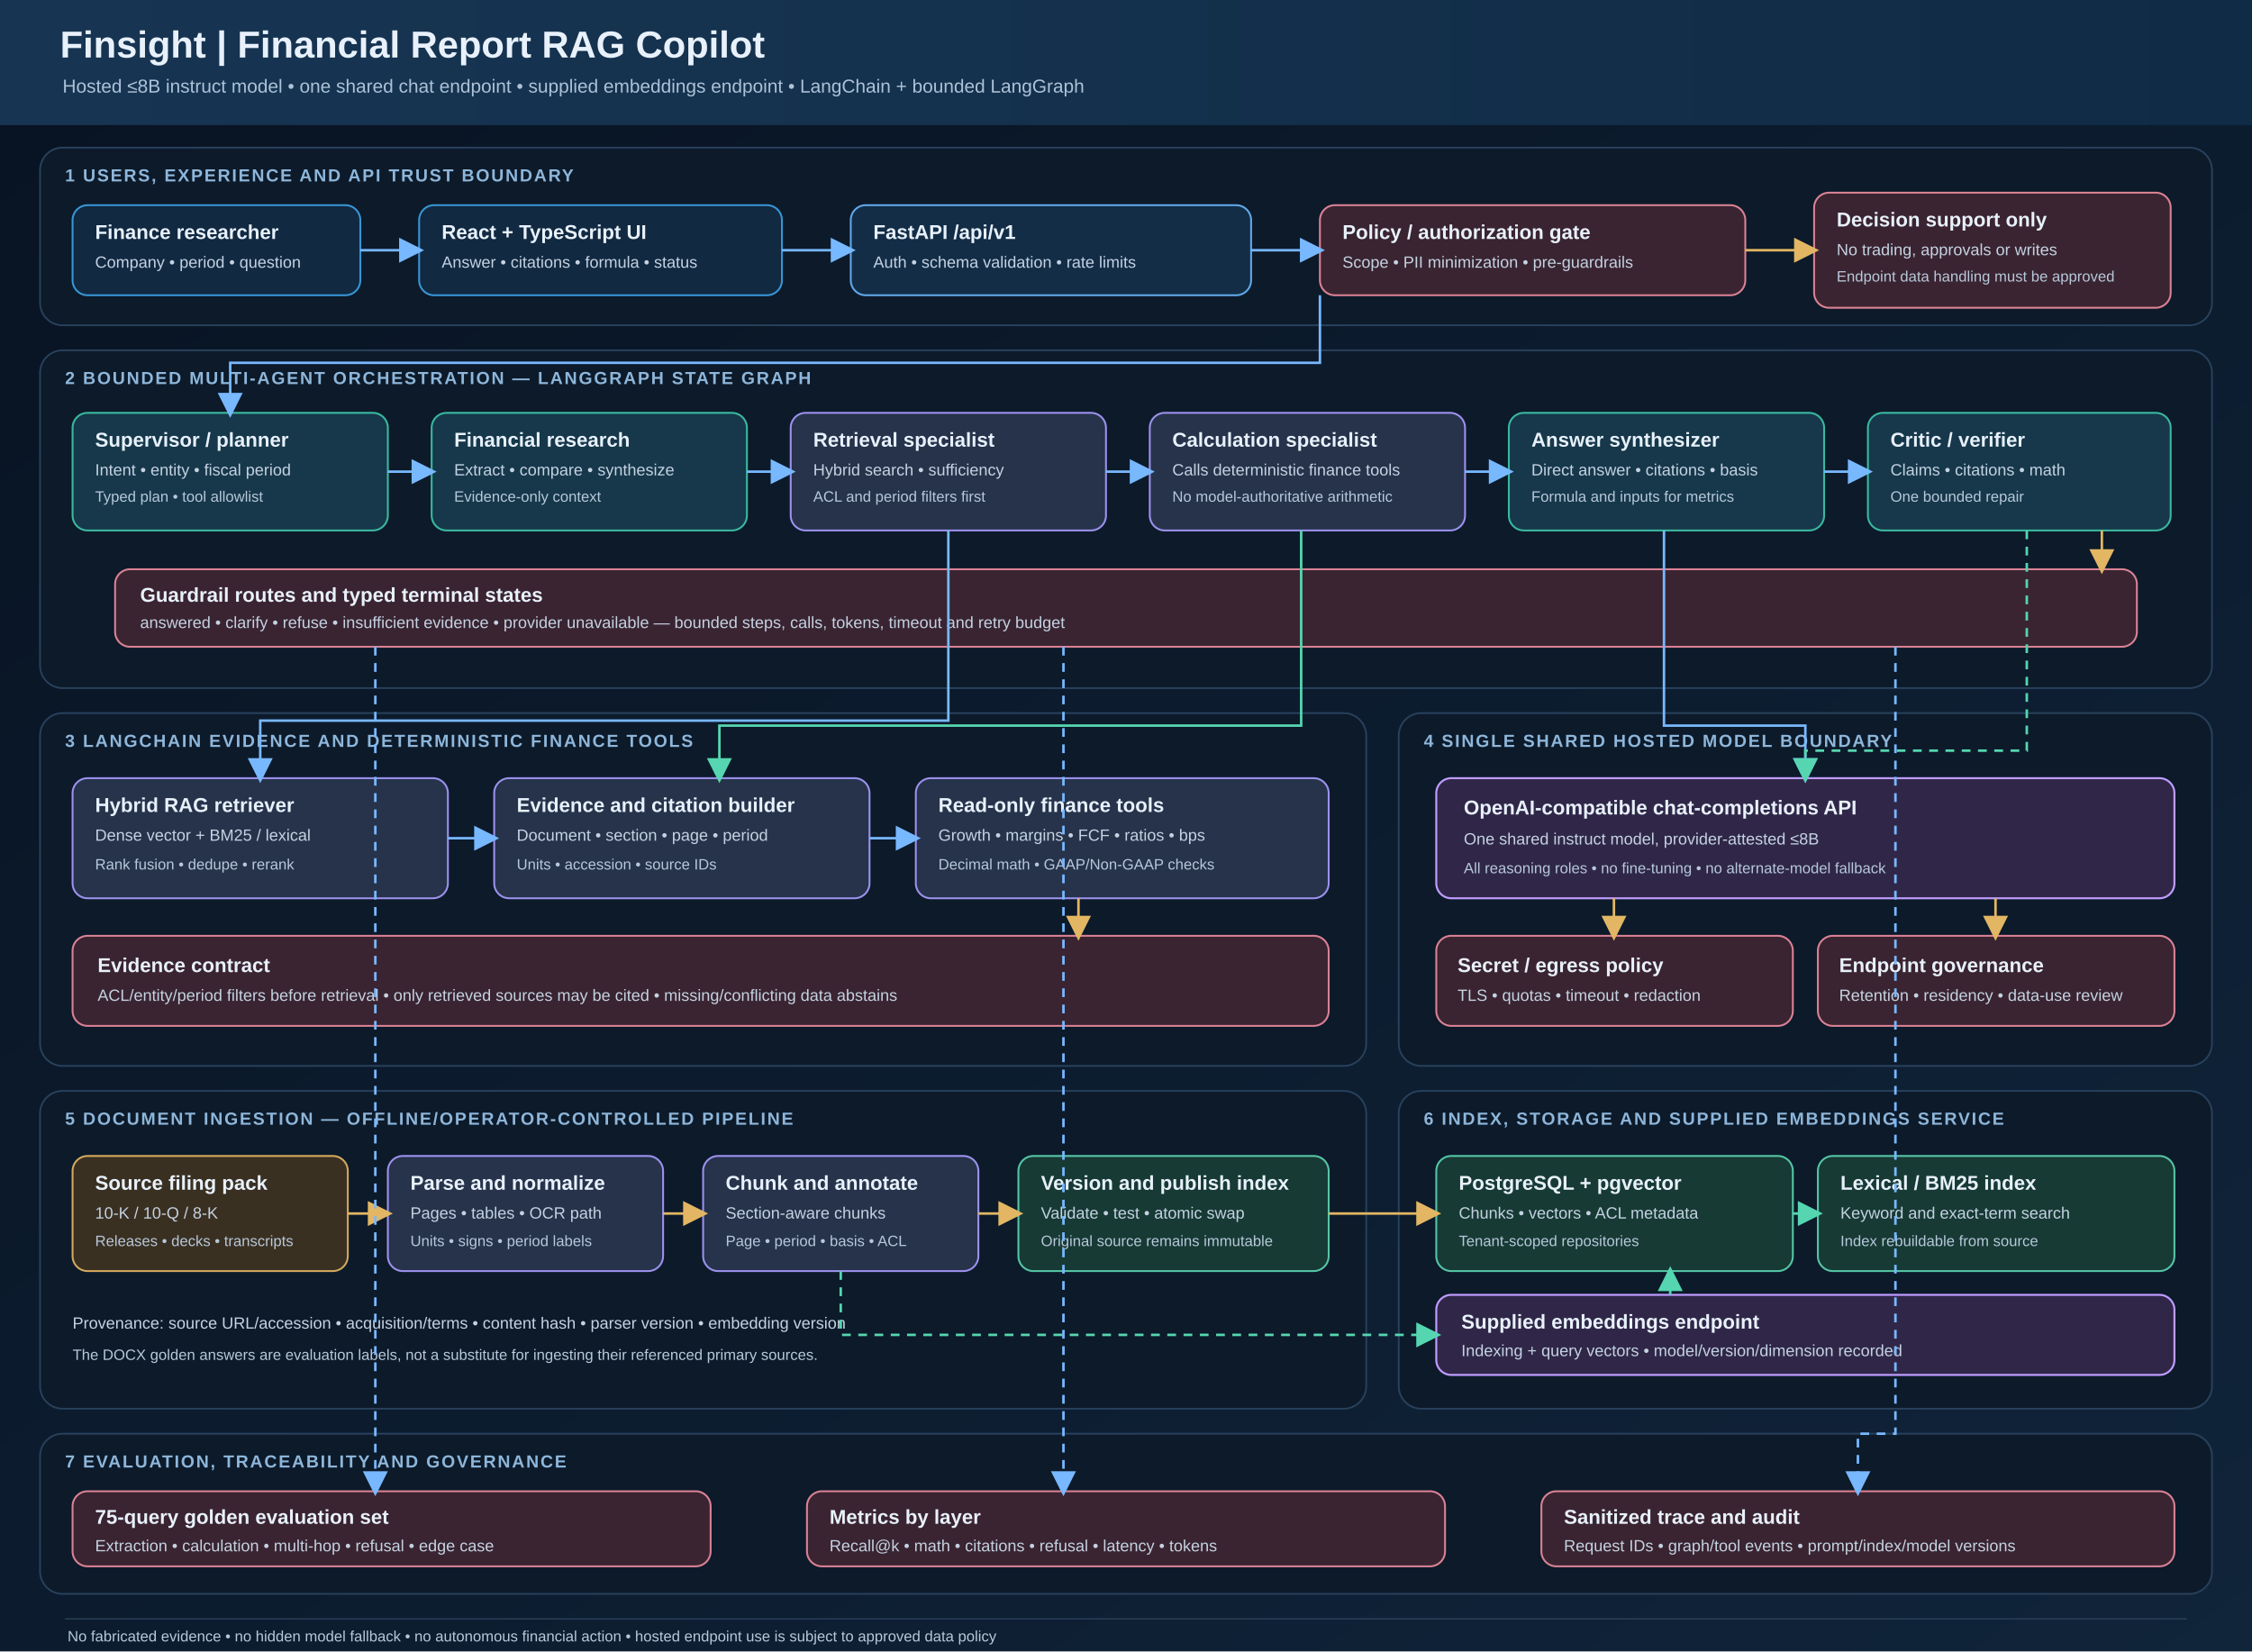
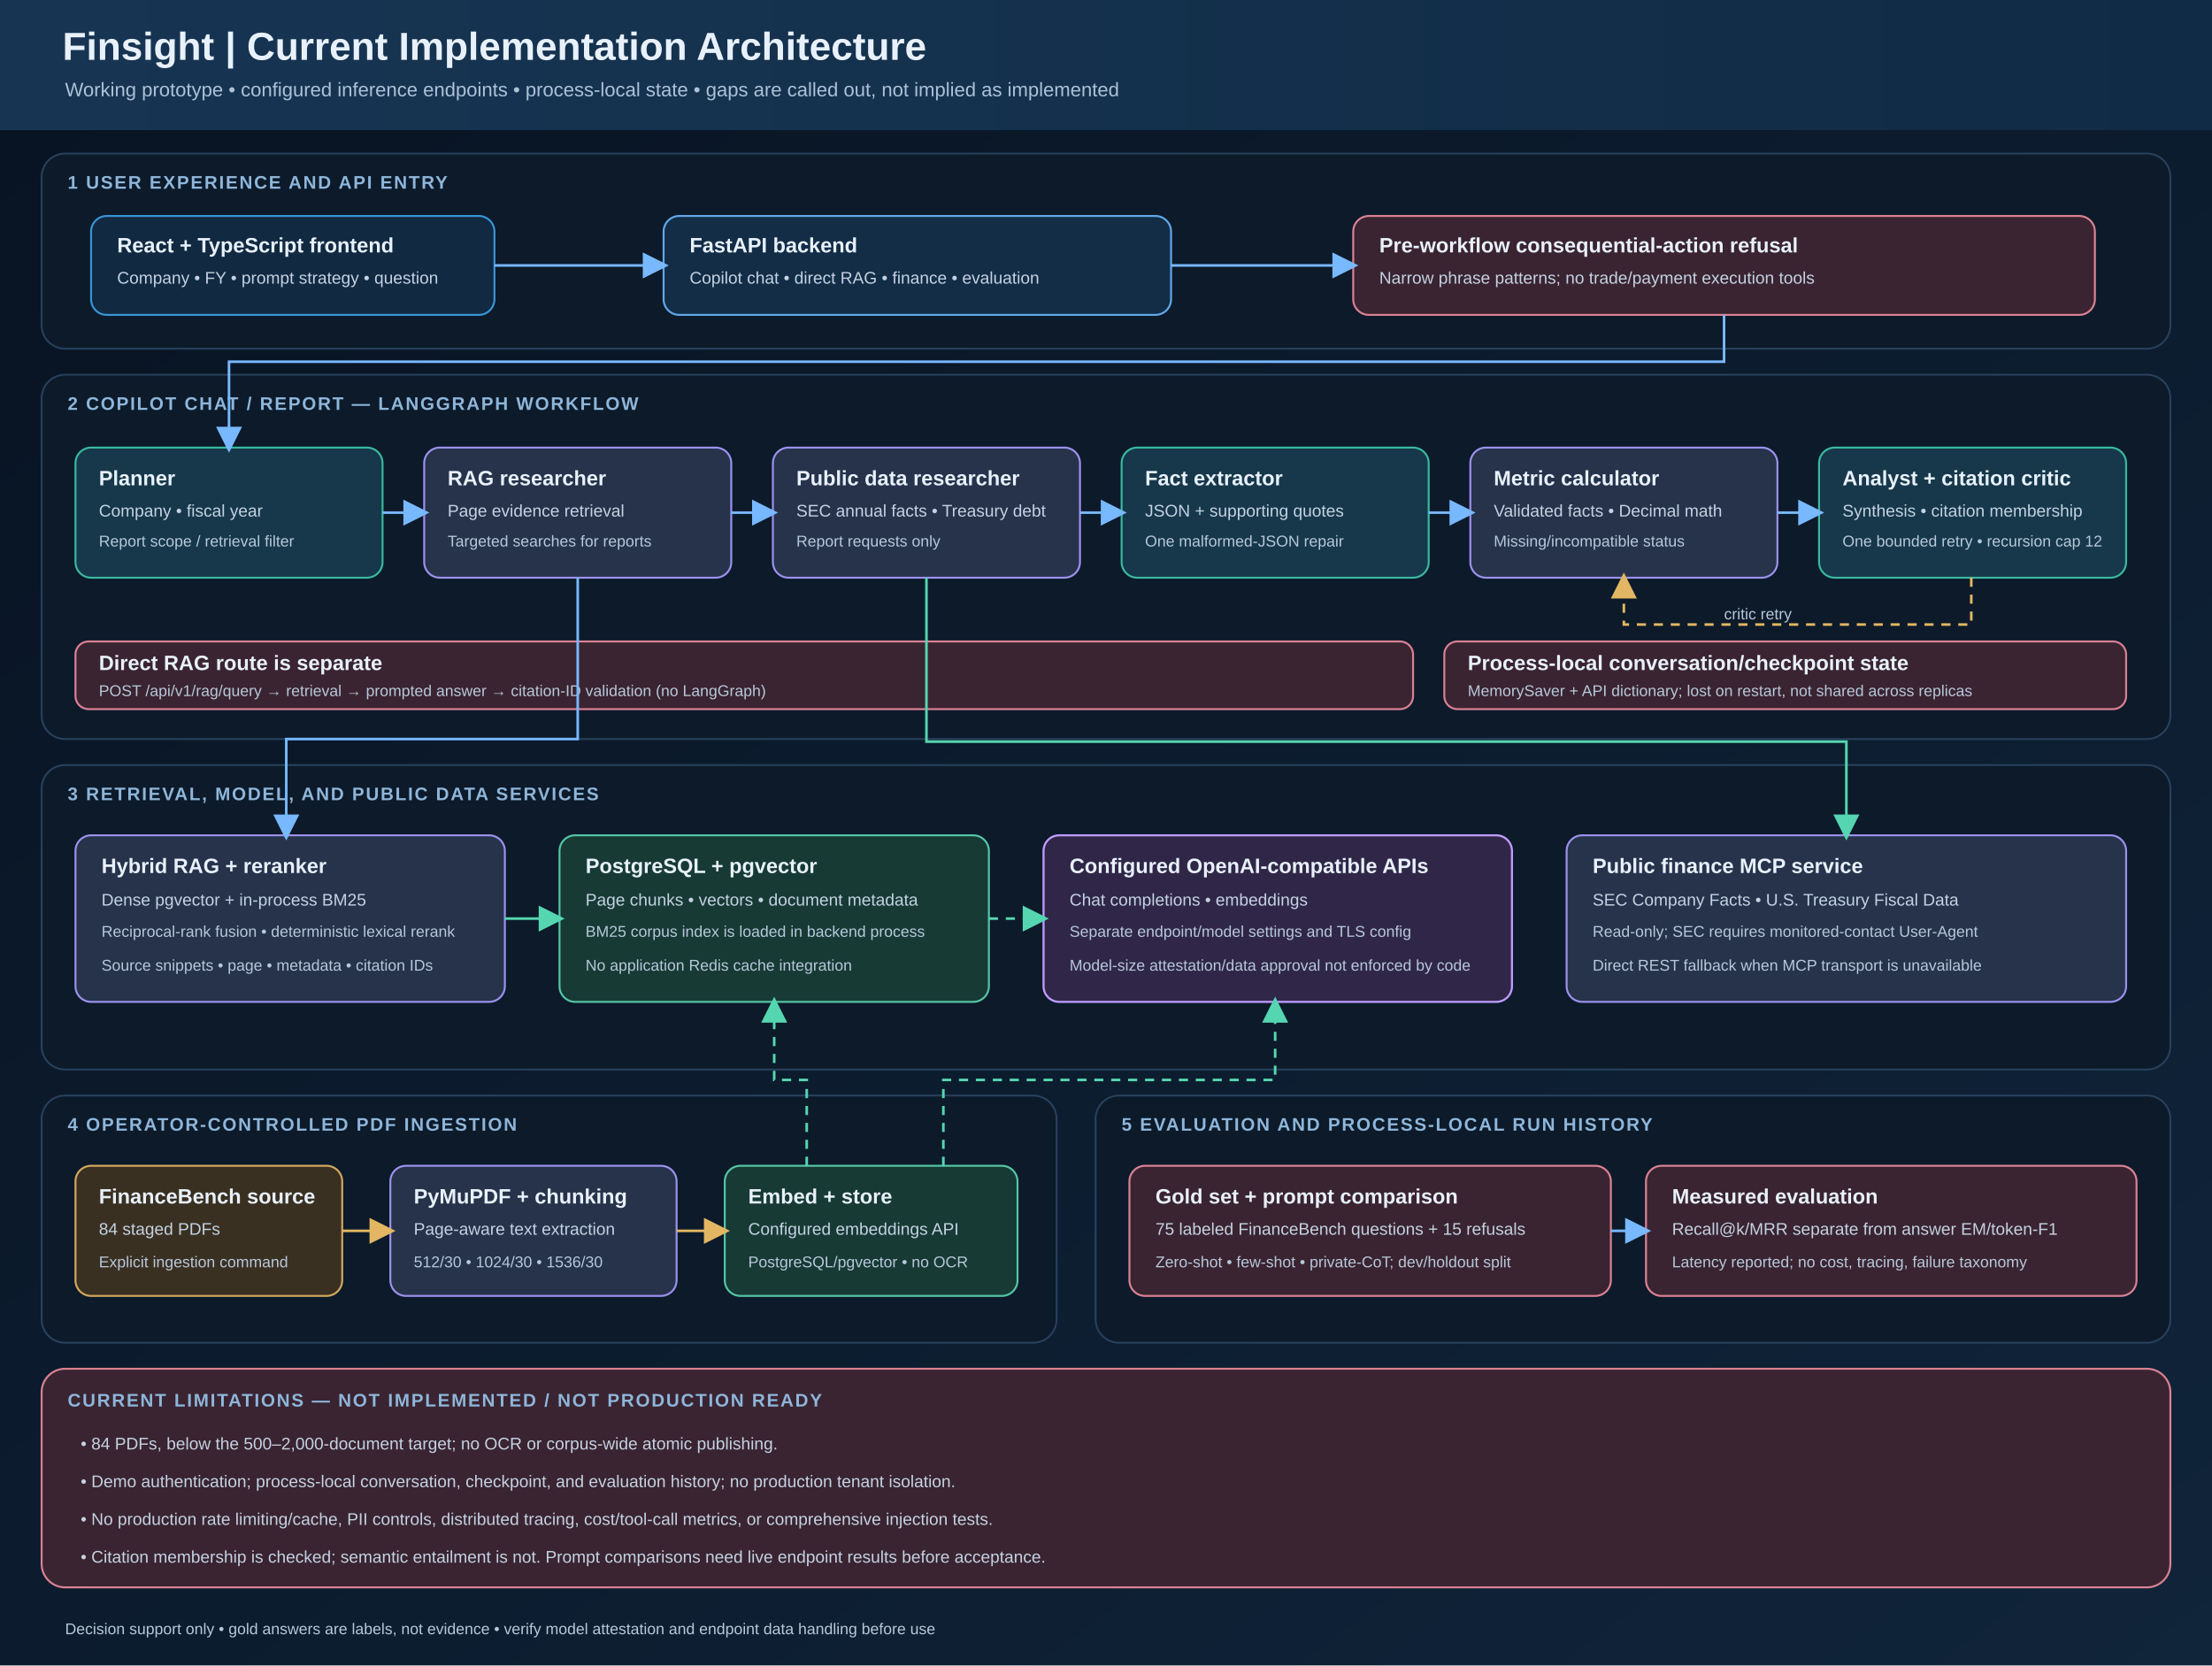
- <svg xmlns="http://www.w3.org/2000/svg" width="1800" height="1320" viewBox="0 0 1800 1320" role="img" aria-labelledby="title description">
+ <svg xmlns="http://www.w3.org/2000/svg" width="1700" height="1280" viewBox="0 0 1700 1280" role="img" aria-labelledby="title description">
  <defs>
    <linearGradient id="background" x1="0" y1="0" x2="1" y2="1">
      <stop offset="0" stop-color="#081322" />
      <stop offset="1" stop-color="#10243a" />
    </linearGradient>
    <linearGradient id="header" x1="0" y1="0" x2="1" y2="0">
      <stop offset="0" stop-color="#173553" />
      <stop offset="1" stop-color="#102b45" />
    </linearGradient>
    <marker id="arrow" markerWidth="10" markerHeight="10" refX="8" refY="5" orient="auto">
      <path d="M0,0 L10,5 L0,10 z" fill="#78b8ff" />
    </marker>
    <marker id="arrow-teal" markerWidth="10" markerHeight="10" refX="8" refY="5" orient="auto">
      <path d="M0,0 L10,5 L0,10 z" fill="#55d6b0" />
    </marker>
    <marker id="arrow-amber" markerWidth="10" markerHeight="10" refX="8" refY="5" orient="auto">
      <path d="M0,0 L10,5 L0,10 z" fill="#e2b663" />
    </marker>
    <style>
      text { font-family: "Segoe UI", Arial, sans-serif; fill: #e8f1fb; }
      .title { font-size: 30px; font-weight: 700; }
      .subtitle { font-size: 15px; fill: #adc2d8; }
-       .band-title { font-size: 14px; font-weight: 700; letter-spacing: 1.3px; fill: #8eb6da; }
+       .band-title { font-size: 14px; font-weight: 700; letter-spacing: 1.2px; fill: #8eb6da; }
      .box-title { font-size: 16px; font-weight: 700; }
      .box-copy { font-size: 13px; fill: #c4d2e2; }
      .small { font-size: 12px; fill: #b7c8da; }
      .layer { fill: #0c1a2a; stroke: #28415c; stroke-width: 1.4; }
      .ui { fill: #112941; stroke: #3895d5; stroke-width: 1.5; }
      .api { fill: #132d47; stroke: #61a8ea; stroke-width: 1.5; }
      .agent { fill: #16384a; stroke: #3ab89f; stroke-width: 1.5; }
      .tool { fill: #26334b; stroke: #9c91ed; stroke-width: 1.5; }
      .data { fill: #173a35; stroke: #55c5a5; stroke-width: 1.5; }
      .source { fill: #3a3022; stroke: #d3a85d; stroke-width: 1.5; }
      .control { fill: #3a2431; stroke: #da8294; stroke-width: 1.5; }
      .hosted { fill: #302748; stroke: #bf9bff; stroke-width: 1.6; }
      .connector { fill: none; stroke: #78b8ff; stroke-width: 2; marker-end: url(#arrow); }
      .connector-teal { fill: none; stroke: #55d6b0; stroke-width: 2; marker-end: url(#arrow-teal); }
      .connector-amber { fill: none; stroke: #e2b663; stroke-width: 2; marker-end: url(#arrow-amber); }
      .dashed { stroke-dasharray: 7 6; }
-       .divider { stroke: #29415b; stroke-width: 1; }
    </style>
  </defs>
-   <rect width="1800" height="1320" fill="url(#background)" />
-   <rect x="0" y="0" width="1800" height="100" fill="url(#header)" />
-   <text x="48" y="46" class="title">Finsight | Financial Report RAG Copilot</text>
-   <text x="50" y="74" class="subtitle">Hosted ≤8B instruct model • one shared chat endpoint • supplied embeddings endpoint • LangChain + bounded LangGraph</text>
-   <rect x="32" y="118" width="1736" height="142" rx="18" class="layer" />
-   <text x="52" y="145" class="band-title">1  USERS, EXPERIENCE AND API TRUST BOUNDARY</text>
-   <rect x="58" y="164" width="230" height="72" rx="12" class="ui" />
-   <text x="76" y="191" class="box-title">Finance researcher</text>
-   <text x="76" y="214" class="box-copy">Company • period • question</text>
-   <rect x="335" y="164" width="290" height="72" rx="12" class="ui" />
-   <text x="353" y="191" class="box-title">React + TypeScript UI</text>
-   <text x="353" y="214" class="box-copy">Answer • citations • formula • status</text>
-   <rect x="680" y="164" width="320" height="72" rx="12" class="api" />
-   <text x="698" y="191" class="box-title">FastAPI /api/v1</text>
-   <text x="698" y="214" class="box-copy">Auth • schema validation • rate limits</text>
-   <rect x="1055" y="164" width="340" height="72" rx="12" class="control" />
-   <text x="1073" y="191" class="box-title">Policy / authorization gate</text>
-   <text x="1073" y="214" class="box-copy">Scope • PII minimization • pre-guardrails</text>
-   <rect x="1450" y="154" width="285" height="92" rx="12" class="control" />
-   <text x="1468" y="181" class="box-title">Decision support only</text>
-   <text x="1468" y="204" class="box-copy">No trading, approvals or writes</text>
-   <text x="1468" y="225" class="small">Endpoint data handling must be approved</text>
-   <path d="M288 200 H335" class="connector" />
-   <path d="M625 200 H680" class="connector" />
-   <path d="M1000 200 H1055" class="connector" />
-   <path d="M1395 200 H1450" class="connector-amber" />
-   <rect x="32" y="280" width="1736" height="270" rx="18" class="layer" />
-   <text x="52" y="307" class="band-title">2  BOUNDED MULTI-AGENT ORCHESTRATION — LANGGRAPH STATE GRAPH</text>
-   <rect x="58" y="330" width="252" height="94" rx="12" class="agent" />
-   <text x="76" y="357" class="box-title">Supervisor / planner</text>
-   <text x="76" y="380" class="box-copy">Intent • entity • fiscal period</text>
-   <text x="76" y="401" class="small">Typed plan • tool allowlist</text>
-   <rect x="345" y="330" width="252" height="94" rx="12" class="agent" />
-   <text x="363" y="357" class="box-title">Financial research</text>
-   <text x="363" y="380" class="box-copy">Extract • compare • synthesize</text>
-   <text x="363" y="401" class="small">Evidence-only context</text>
-   <rect x="632" y="330" width="252" height="94" rx="12" class="tool" />
-   <text x="650" y="357" class="box-title">Retrieval specialist</text>
-   <text x="650" y="380" class="box-copy">Hybrid search • sufficiency</text>
-   <text x="650" y="401" class="small">ACL and period filters first</text>
-   <rect x="919" y="330" width="252" height="94" rx="12" class="tool" />
-   <text x="937" y="357" class="box-title">Calculation specialist</text>
-   <text x="937" y="380" class="box-copy">Calls deterministic finance tools</text>
-   <text x="937" y="401" class="small">No model-authoritative arithmetic</text>
-   <rect x="1206" y="330" width="252" height="94" rx="12" class="agent" />
-   <text x="1224" y="357" class="box-title">Answer synthesizer</text>
-   <text x="1224" y="380" class="box-copy">Direct answer • citations • basis</text>
-   <text x="1224" y="401" class="small">Formula and inputs for metrics</text>
-   <rect x="1493" y="330" width="242" height="94" rx="12" class="agent" />
-   <text x="1511" y="357" class="box-title">Critic / verifier</text>
-   <text x="1511" y="380" class="box-copy">Claims • citations • math</text>
-   <text x="1511" y="401" class="small">One bounded repair</text>
-   <path d="M310 377 H345" class="connector" />
-   <path d="M597 377 H632" class="connector" />
-   <path d="M884 377 H919" class="connector" />
-   <path d="M1171 377 H1206" class="connector" />
-   <path d="M1458 377 H1493" class="connector" />
-   <rect x="92" y="455" width="1616" height="62" rx="12" class="control" />
-   <text x="112" y="481" class="box-title">Guardrail routes and typed terminal states</text>
-   <text x="112" y="502" class="box-copy">answered • clarify • refuse • insufficient evidence • provider unavailable — bounded steps, calls, tokens, timeout and retry budget</text>
-   <path d="M1680 424 V455" class="connector-amber" />
-   <path d="M1055 236 V290 H184 V330" class="connector" />
-   <rect x="32" y="570" width="1060" height="282" rx="18" class="layer" />
-   <text x="52" y="597" class="band-title">3  LANGCHAIN EVIDENCE AND DETERMINISTIC FINANCE TOOLS</text>
-   <rect x="58" y="622" width="300" height="96" rx="12" class="tool" />
-   <text x="76" y="649" class="box-title">Hybrid RAG retriever</text>
-   <text x="76" y="672" class="box-copy">Dense vector + BM25 / lexical</text>
-   <text x="76" y="695" class="small">Rank fusion • dedupe • rerank</text>
-   <rect x="395" y="622" width="300" height="96" rx="12" class="tool" />
-   <text x="413" y="649" class="box-title">Evidence and citation builder</text>
-   <text x="413" y="672" class="box-copy">Document • section • page • period</text>
-   <text x="413" y="695" class="small">Units • accession • source IDs</text>
-   <rect x="732" y="622" width="330" height="96" rx="12" class="tool" />
-   <text x="750" y="649" class="box-title">Read-only finance tools</text>
-   <text x="750" y="672" class="box-copy">Growth • margins • FCF • ratios • bps</text>
-   <text x="750" y="695" class="small">Decimal math • GAAP/Non-GAAP checks</text>
-   <rect x="58" y="748" width="1004" height="72" rx="12" class="control" />
-   <text x="78" y="777" class="box-title">Evidence contract</text>
-   <text x="78" y="800" class="box-copy">ACL/entity/period filters before retrieval • only retrieved sources may be cited • missing/conflicting data abstains</text>
-   <path d="M758 424 V576 H208 V622" class="connector" />
-   <path d="M358 670 H395" class="connector" />
-   <path d="M695 670 H732" class="connector" />
-   <path d="M1040 424 V580 H575 V622" class="connector-teal" />
-   <path d="M862 718 V748" class="connector-amber" />
-   <rect x="1118" y="570" width="650" height="282" rx="18" class="layer" />
-   <text x="1138" y="597" class="band-title">4  SINGLE SHARED HOSTED MODEL BOUNDARY</text>
-   <rect x="1148" y="622" width="590" height="96" rx="12" class="hosted" />
-   <text x="1170" y="651" class="box-title">OpenAI-compatible chat-completions API</text>
-   <text x="1170" y="675" class="box-copy">One shared instruct model, provider-attested ≤8B</text>
-   <text x="1170" y="698" class="small">All reasoning roles • no fine-tuning • no alternate-model fallback</text>
-   <rect x="1148" y="748" width="285" height="72" rx="12" class="control" />
-   <text x="1165" y="777" class="box-title">Secret / egress policy</text>
-   <text x="1165" y="800" class="box-copy">TLS • quotas • timeout • redaction</text>
-   <rect x="1453" y="748" width="285" height="72" rx="12" class="control" />
-   <text x="1470" y="777" class="box-title">Endpoint governance</text>
-   <text x="1470" y="800" class="box-copy">Retention • residency • data-use review</text>
-   <path d="M1330 424 V580 H1443 V622" class="connector" />
-   <path d="M1620 424 V600 H1443 V622" class="connector-teal dashed" />
-   <path d="M1290 718 V748" class="connector-amber" />
-   <path d="M1595 718 V748" class="connector-amber" />
-   <rect x="32" y="872" width="1060" height="254" rx="18" class="layer" />
-   <text x="52" y="899" class="band-title">5  DOCUMENT INGESTION — OFFLINE/OPERATOR-CONTROLLED PIPELINE</text>
-   <rect x="58" y="924" width="220" height="92" rx="12" class="source" />
-   <text x="76" y="951" class="box-title">Source filing pack</text>
-   <text x="76" y="974" class="box-copy">10-K / 10-Q / 8-K</text>
-   <text x="76" y="996" class="small">Releases • decks • transcripts</text>
-   <rect x="310" y="924" width="220" height="92" rx="12" class="tool" />
-   <text x="328" y="951" class="box-title">Parse and normalize</text>
-   <text x="328" y="974" class="box-copy">Pages • tables • OCR path</text>
-   <text x="328" y="996" class="small">Units • signs • period labels</text>
-   <rect x="562" y="924" width="220" height="92" rx="12" class="tool" />
-   <text x="580" y="951" class="box-title">Chunk and annotate</text>
-   <text x="580" y="974" class="box-copy">Section-aware chunks</text>
-   <text x="580" y="996" class="small">Page • period • basis • ACL</text>
-   <rect x="814" y="924" width="248" height="92" rx="12" class="data" />
-   <text x="832" y="951" class="box-title">Version and publish index</text>
-   <text x="832" y="974" class="box-copy">Validate • test • atomic swap</text>
-   <text x="832" y="996" class="small">Original source remains immutable</text>
-   <path d="M278 970 H310" class="connector-amber" />
-   <path d="M530 970 H562" class="connector-amber" />
-   <path d="M782 970 H814" class="connector-amber" />
-   <text x="58" y="1062" class="box-copy">Provenance: source URL/accession • acquisition/terms • content hash • parser version • embedding version</text>
-   <text x="58" y="1087" class="small">The DOCX golden answers are evaluation labels, not a substitute for ingesting their referenced primary sources.</text>
-   <rect x="1118" y="872" width="650" height="254" rx="18" class="layer" />
-   <text x="1138" y="899" class="band-title">6  INDEX, STORAGE AND SUPPLIED EMBEDDINGS SERVICE</text>
-   <rect x="1148" y="924" width="285" height="92" rx="12" class="data" />
-   <text x="1166" y="951" class="box-title">PostgreSQL + pgvector</text>
-   <text x="1166" y="974" class="box-copy">Chunks • vectors • ACL metadata</text>
-   <text x="1166" y="996" class="small">Tenant-scoped repositories</text>
-   <rect x="1453" y="924" width="285" height="92" rx="12" class="data" />
-   <text x="1471" y="951" class="box-title">Lexical / BM25 index</text>
-   <text x="1471" y="974" class="box-copy">Keyword and exact-term search</text>
-   <text x="1471" y="996" class="small">Index rebuildable from source</text>
-   <rect x="1148" y="1035" width="590" height="64" rx="12" class="hosted" />
-   <text x="1168" y="1062" class="box-title">Supplied embeddings endpoint</text>
-   <text x="1168" y="1084" class="box-copy">Indexing + query vectors • model/version/dimension recorded</text>
-   <path d="M1062 970 H1148" class="connector-amber" />
-   <path d="M672 1016 V1067 H1148" class="connector-teal dashed" />
-   <path d="M1433 970 H1453" class="connector-teal" />
-   <path d="M1335 1035 V1016" class="connector-teal" />
-   <rect x="32" y="1146" width="1736" height="128" rx="18" class="layer" />
-   <text x="52" y="1173" class="band-title">7  EVALUATION, TRACEABILITY AND GOVERNANCE</text>
-   <rect x="58" y="1192" width="510" height="60" rx="12" class="control" />
-   <text x="76" y="1218" class="box-title">75-query golden evaluation set</text>
-   <text x="76" y="1240" class="box-copy">Extraction • calculation • multi-hop • refusal • edge case</text>
-   <rect x="645" y="1192" width="510" height="60" rx="12" class="control" />
-   <text x="663" y="1218" class="box-title">Metrics by layer</text>
-   <text x="663" y="1240" class="box-copy">Recall@k • math • citations • refusal • latency • tokens</text>
-   <rect x="1232" y="1192" width="506" height="60" rx="12" class="control" />
-   <text x="1250" y="1218" class="box-title">Sanitized trace and audit</text>
-   <text x="1250" y="1240" class="box-copy">Request IDs • graph/tool events • prompt/index/model versions</text>
-   <path d="M300 517 V1146 H300 V1192" class="connector dashed" />
-   <path d="M850 517 V1146 H850 V1192" class="connector dashed" />
-   <path d="M1515 517 V1146 H1485 V1192" class="connector dashed" />
-   <line x1="52" y1="1294" x2="1748" y2="1294" class="divider" />
-   <text x="54" y="1312" class="small">No fabricated evidence • no hidden model fallback • no autonomous financial action • hosted endpoint use is subject to approved data policy</text>
+   <rect width="1700" height="1280" fill="url(#background)" />
+   <rect x="0" y="0" width="1700" height="100" fill="url(#header)" />
+   <text x="48" y="46" class="title">Finsight | Current Implementation Architecture</text>
+   <text x="50" y="74" class="subtitle">Working prototype • configured inference endpoints • process-local state • gaps are called out, not implied as implemented</text>
+   <rect x="32" y="118" width="1636" height="150" rx="18" class="layer" />
+   <text x="52" y="145" class="band-title">1  USER EXPERIENCE AND API ENTRY</text>
+   <rect x="70" y="166" width="310" height="76" rx="12" class="ui" />
+   <text x="90" y="194" class="box-title">React + TypeScript frontend</text>
+   <text x="90" y="218" class="box-copy">Company • FY • prompt strategy • question</text>
+   <rect x="510" y="166" width="390" height="76" rx="12" class="api" />
+   <text x="530" y="194" class="box-title">FastAPI backend</text>
+   <text x="530" y="218" class="box-copy">Copilot chat • direct RAG • finance • evaluation</text>
+   <rect x="1040" y="166" width="570" height="76" rx="12" class="control" />
+   <text x="1060" y="194" class="box-title">Pre-workflow consequential-action refusal</text>
+   <text x="1060" y="218" class="box-copy">Narrow phrase patterns; no trade/payment execution tools</text>
+   <path d="M380 204 H510" class="connector" />
+   <path d="M900 204 H1040" class="connector" />
+   <rect x="32" y="288" width="1636" height="280" rx="18" class="layer" />
+   <text x="52" y="315" class="band-title">2  COPILOT CHAT / REPORT — LANGGRAPH WORKFLOW</text>
+   <rect x="58" y="344" width="236" height="100" rx="12" class="agent" />
+   <text x="76" y="373" class="box-title">Planner</text>
+   <text x="76" y="397" class="box-copy">Company • fiscal year</text>
+   <text x="76" y="420" class="small">Report scope / retrieval filter</text>
+   <rect x="326" y="344" width="236" height="100" rx="12" class="tool" />
+   <text x="344" y="373" class="box-title">RAG researcher</text>
+   <text x="344" y="397" class="box-copy">Page evidence retrieval</text>
+   <text x="344" y="420" class="small">Targeted searches for reports</text>
+   <rect x="594" y="344" width="236" height="100" rx="12" class="tool" />
+   <text x="612" y="373" class="box-title">Public data researcher</text>
+   <text x="612" y="397" class="box-copy">SEC annual facts • Treasury debt</text>
+   <text x="612" y="420" class="small">Report requests only</text>
+   <rect x="862" y="344" width="236" height="100" rx="12" class="agent" />
+   <text x="880" y="373" class="box-title">Fact extractor</text>
+   <text x="880" y="397" class="box-copy">JSON + supporting quotes</text>
+   <text x="880" y="420" class="small">One malformed-JSON repair</text>
+   <rect x="1130" y="344" width="236" height="100" rx="12" class="tool" />
+   <text x="1148" y="373" class="box-title">Metric calculator</text>
+   <text x="1148" y="397" class="box-copy">Validated facts • Decimal math</text>
+   <text x="1148" y="420" class="small">Missing/incompatible status</text>
+   <rect x="1398" y="344" width="236" height="100" rx="12" class="agent" />
+   <text x="1416" y="373" class="box-title">Analyst + citation critic</text>
+   <text x="1416" y="397" class="box-copy">Synthesis • citation membership</text>
+   <text x="1416" y="420" class="small">One bounded retry • recursion cap 12</text>
+   <path d="M294 394 H326" class="connector" />
+   <path d="M562 394 H594" class="connector" />
+   <path d="M830 394 H862" class="connector" />
+   <path d="M1098 394 H1130" class="connector" />
+   <path d="M1366 394 H1398" class="connector" />
+   <path d="M1515 444 V480 H1248 V444" class="connector-amber dashed" />
+   <text x="1325" y="476" class="small">critic retry</text>
+   <rect x="58" y="493" width="1028" height="52" rx="10" class="control" />
+   <text x="76" y="515" class="box-title">Direct RAG route is separate</text>
+   <text x="76" y="535" class="small">POST /api/v1/rag/query → retrieval → prompted answer → citation-ID validation (no LangGraph)</text>
+   <rect x="1110" y="493" width="524" height="52" rx="10" class="control" />
+   <text x="1128" y="515" class="box-title">Process-local conversation/checkpoint state</text>
+   <text x="1128" y="535" class="small">MemorySaver + API dictionary; lost on restart, not shared across replicas</text>
+   <path d="M1325 242 V278 H176 V344" class="connector" />
+   <rect x="32" y="588" width="1636" height="234" rx="18" class="layer" />
+   <text x="52" y="615" class="band-title">3  RETRIEVAL, MODEL, AND PUBLIC DATA SERVICES</text>
+   <rect x="58" y="642" width="330" height="128" rx="12" class="tool" />
+   <text x="78" y="671" class="box-title">Hybrid RAG + reranker</text>
+   <text x="78" y="696" class="box-copy">Dense pgvector + in-process BM25</text>
+   <text x="78" y="720" class="small">Reciprocal-rank fusion • deterministic lexical rerank</text>
+   <text x="78" y="746" class="small">Source snippets • page • metadata • citation IDs</text>
+   <rect x="430" y="642" width="330" height="128" rx="12" class="data" />
+   <text x="450" y="671" class="box-title">PostgreSQL + pgvector</text>
+   <text x="450" y="696" class="box-copy">Page chunks • vectors • document metadata</text>
+   <text x="450" y="720" class="small">BM25 corpus index is loaded in backend process</text>
+   <text x="450" y="746" class="small">No application Redis cache integration</text>
+   <rect x="802" y="642" width="360" height="128" rx="12" class="hosted" />
+   <text x="822" y="671" class="box-title">Configured OpenAI-compatible APIs</text>
+   <text x="822" y="696" class="box-copy">Chat completions • embeddings</text>
+   <text x="822" y="720" class="small">Separate endpoint/model settings and TLS config</text>
+   <text x="822" y="746" class="small">Model-size attestation/data approval not enforced by code</text>
+   <rect x="1204" y="642" width="430" height="128" rx="12" class="tool" />
+   <text x="1224" y="671" class="box-title">Public finance MCP service</text>
+   <text x="1224" y="696" class="box-copy">SEC Company Facts • U.S. Treasury Fiscal Data</text>
+   <text x="1224" y="720" class="small">Read-only; SEC requires monitored-contact User-Agent</text>
+   <text x="1224" y="746" class="small">Direct REST fallback when MCP transport is unavailable</text>
+   <path d="M444 444 V568 H220 V642" class="connector" />
+   <path d="M388 706 H430" class="connector-teal" />
+   <path d="M760 706 H802" class="connector-teal dashed" />
+   <path d="M712 444 V570 H1419 V642" class="connector-teal" />
+   <rect x="32" y="842" width="780" height="190" rx="18" class="layer" />
+   <text x="52" y="869" class="band-title">4  OPERATOR-CONTROLLED PDF INGESTION</text>
+   <rect x="58" y="896" width="205" height="100" rx="12" class="source" />
+   <text x="76" y="925" class="box-title">FinanceBench source</text>
+   <text x="76" y="949" class="box-copy">84 staged PDFs</text>
+   <text x="76" y="974" class="small">Explicit ingestion command</text>
+   <rect x="300" y="896" width="220" height="100" rx="12" class="tool" />
+   <text x="318" y="925" class="box-title">PyMuPDF + chunking</text>
+   <text x="318" y="949" class="box-copy">Page-aware text extraction</text>
+   <text x="318" y="974" class="small">512/30 • 1024/30 • 1536/30</text>
+   <rect x="557" y="896" width="225" height="100" rx="12" class="data" />
+   <text x="575" y="925" class="box-title">Embed + store</text>
+   <text x="575" y="949" class="box-copy">Configured embeddings API</text>
+   <text x="575" y="974" class="small">PostgreSQL/pgvector • no OCR</text>
+   <path d="M263 946 H300" class="connector-amber" />
+   <path d="M520 946 H557" class="connector-amber" />
+   <path d="M620 896 V830 H595 V770" class="connector-teal dashed" />
+   <path d="M725 896 V830 H980 V770" class="connector-teal dashed" />
+   <rect x="842" y="842" width="826" height="190" rx="18" class="layer" />
+   <text x="862" y="869" class="band-title">5  EVALUATION AND PROCESS-LOCAL RUN HISTORY</text>
+   <rect x="868" y="896" width="370" height="100" rx="12" class="control" />
+   <text x="888" y="925" class="box-title">Gold set + prompt comparison</text>
+   <text x="888" y="949" class="box-copy">75 labeled FinanceBench questions + 15 refusals</text>
+   <text x="888" y="974" class="small">Zero-shot • few-shot • private-CoT; dev/holdout split</text>
+   <rect x="1265" y="896" width="377" height="100" rx="12" class="control" />
+   <text x="1285" y="925" class="box-title">Measured evaluation</text>
+   <text x="1285" y="949" class="box-copy">Recall@k/MRR separate from answer EM/token-F1</text>
+   <text x="1285" y="974" class="small">Latency reported; no cost, tracing, failure taxonomy</text>
+   <path d="M1238 946 H1265" class="connector" />
+   <rect x="32" y="1052" width="1636" height="168" rx="18" class="control" />
+   <text x="52" y="1081" class="band-title">CURRENT LIMITATIONS — NOT IMPLEMENTED / NOT PRODUCTION READY</text>
+   <text x="62" y="1114" class="box-copy">• 84 PDFs, below the 500–2,000-document target; no OCR or corpus-wide atomic publishing.</text>
+   <text x="62" y="1143" class="box-copy">• Demo authentication; process-local conversation, checkpoint, and evaluation history; no production tenant isolation.</text>
+   <text x="62" y="1172" class="box-copy">• No production rate limiting/cache, PII controls, distributed tracing, cost/tool-call metrics, or comprehensive injection tests.</text>
+   <text x="62" y="1201" class="box-copy">• Citation membership is checked; semantic entailment is not. Prompt comparisons need live endpoint results before acceptance.</text>
+   <text x="50" y="1256" class="small">Decision support only • gold answers are labels, not evidence • verify model attestation and endpoint data handling before use</text>
</svg>
